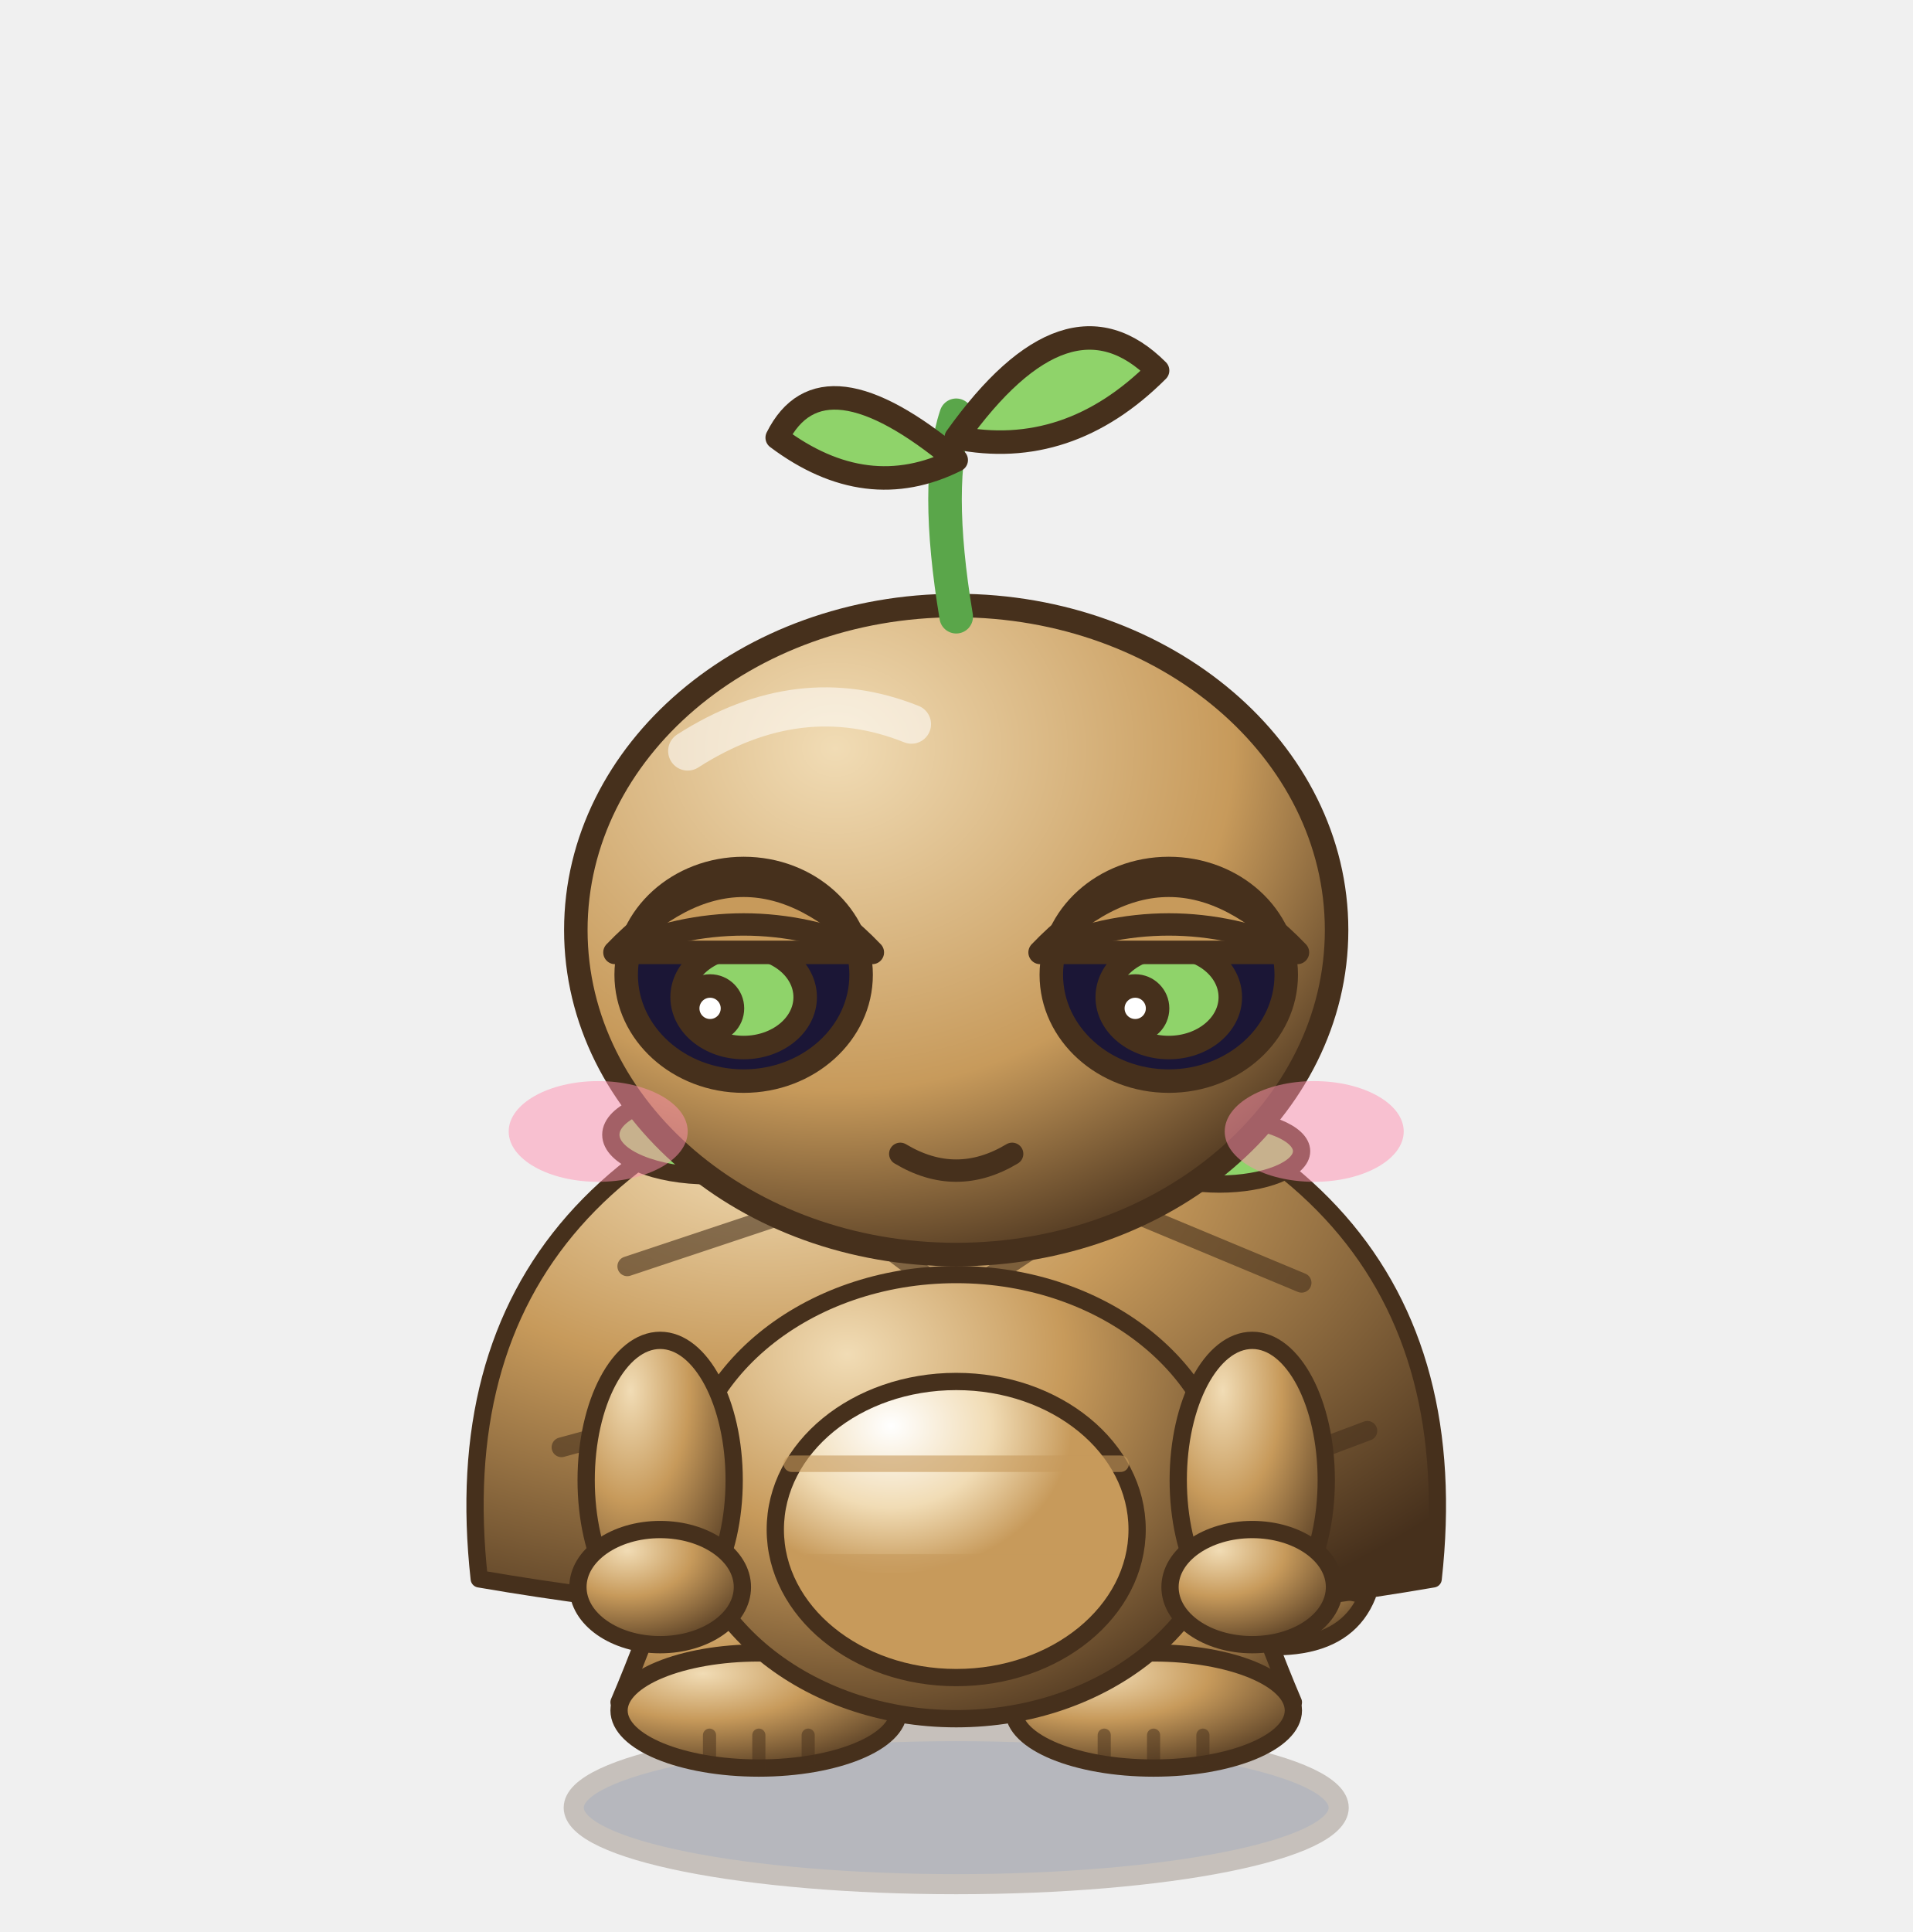
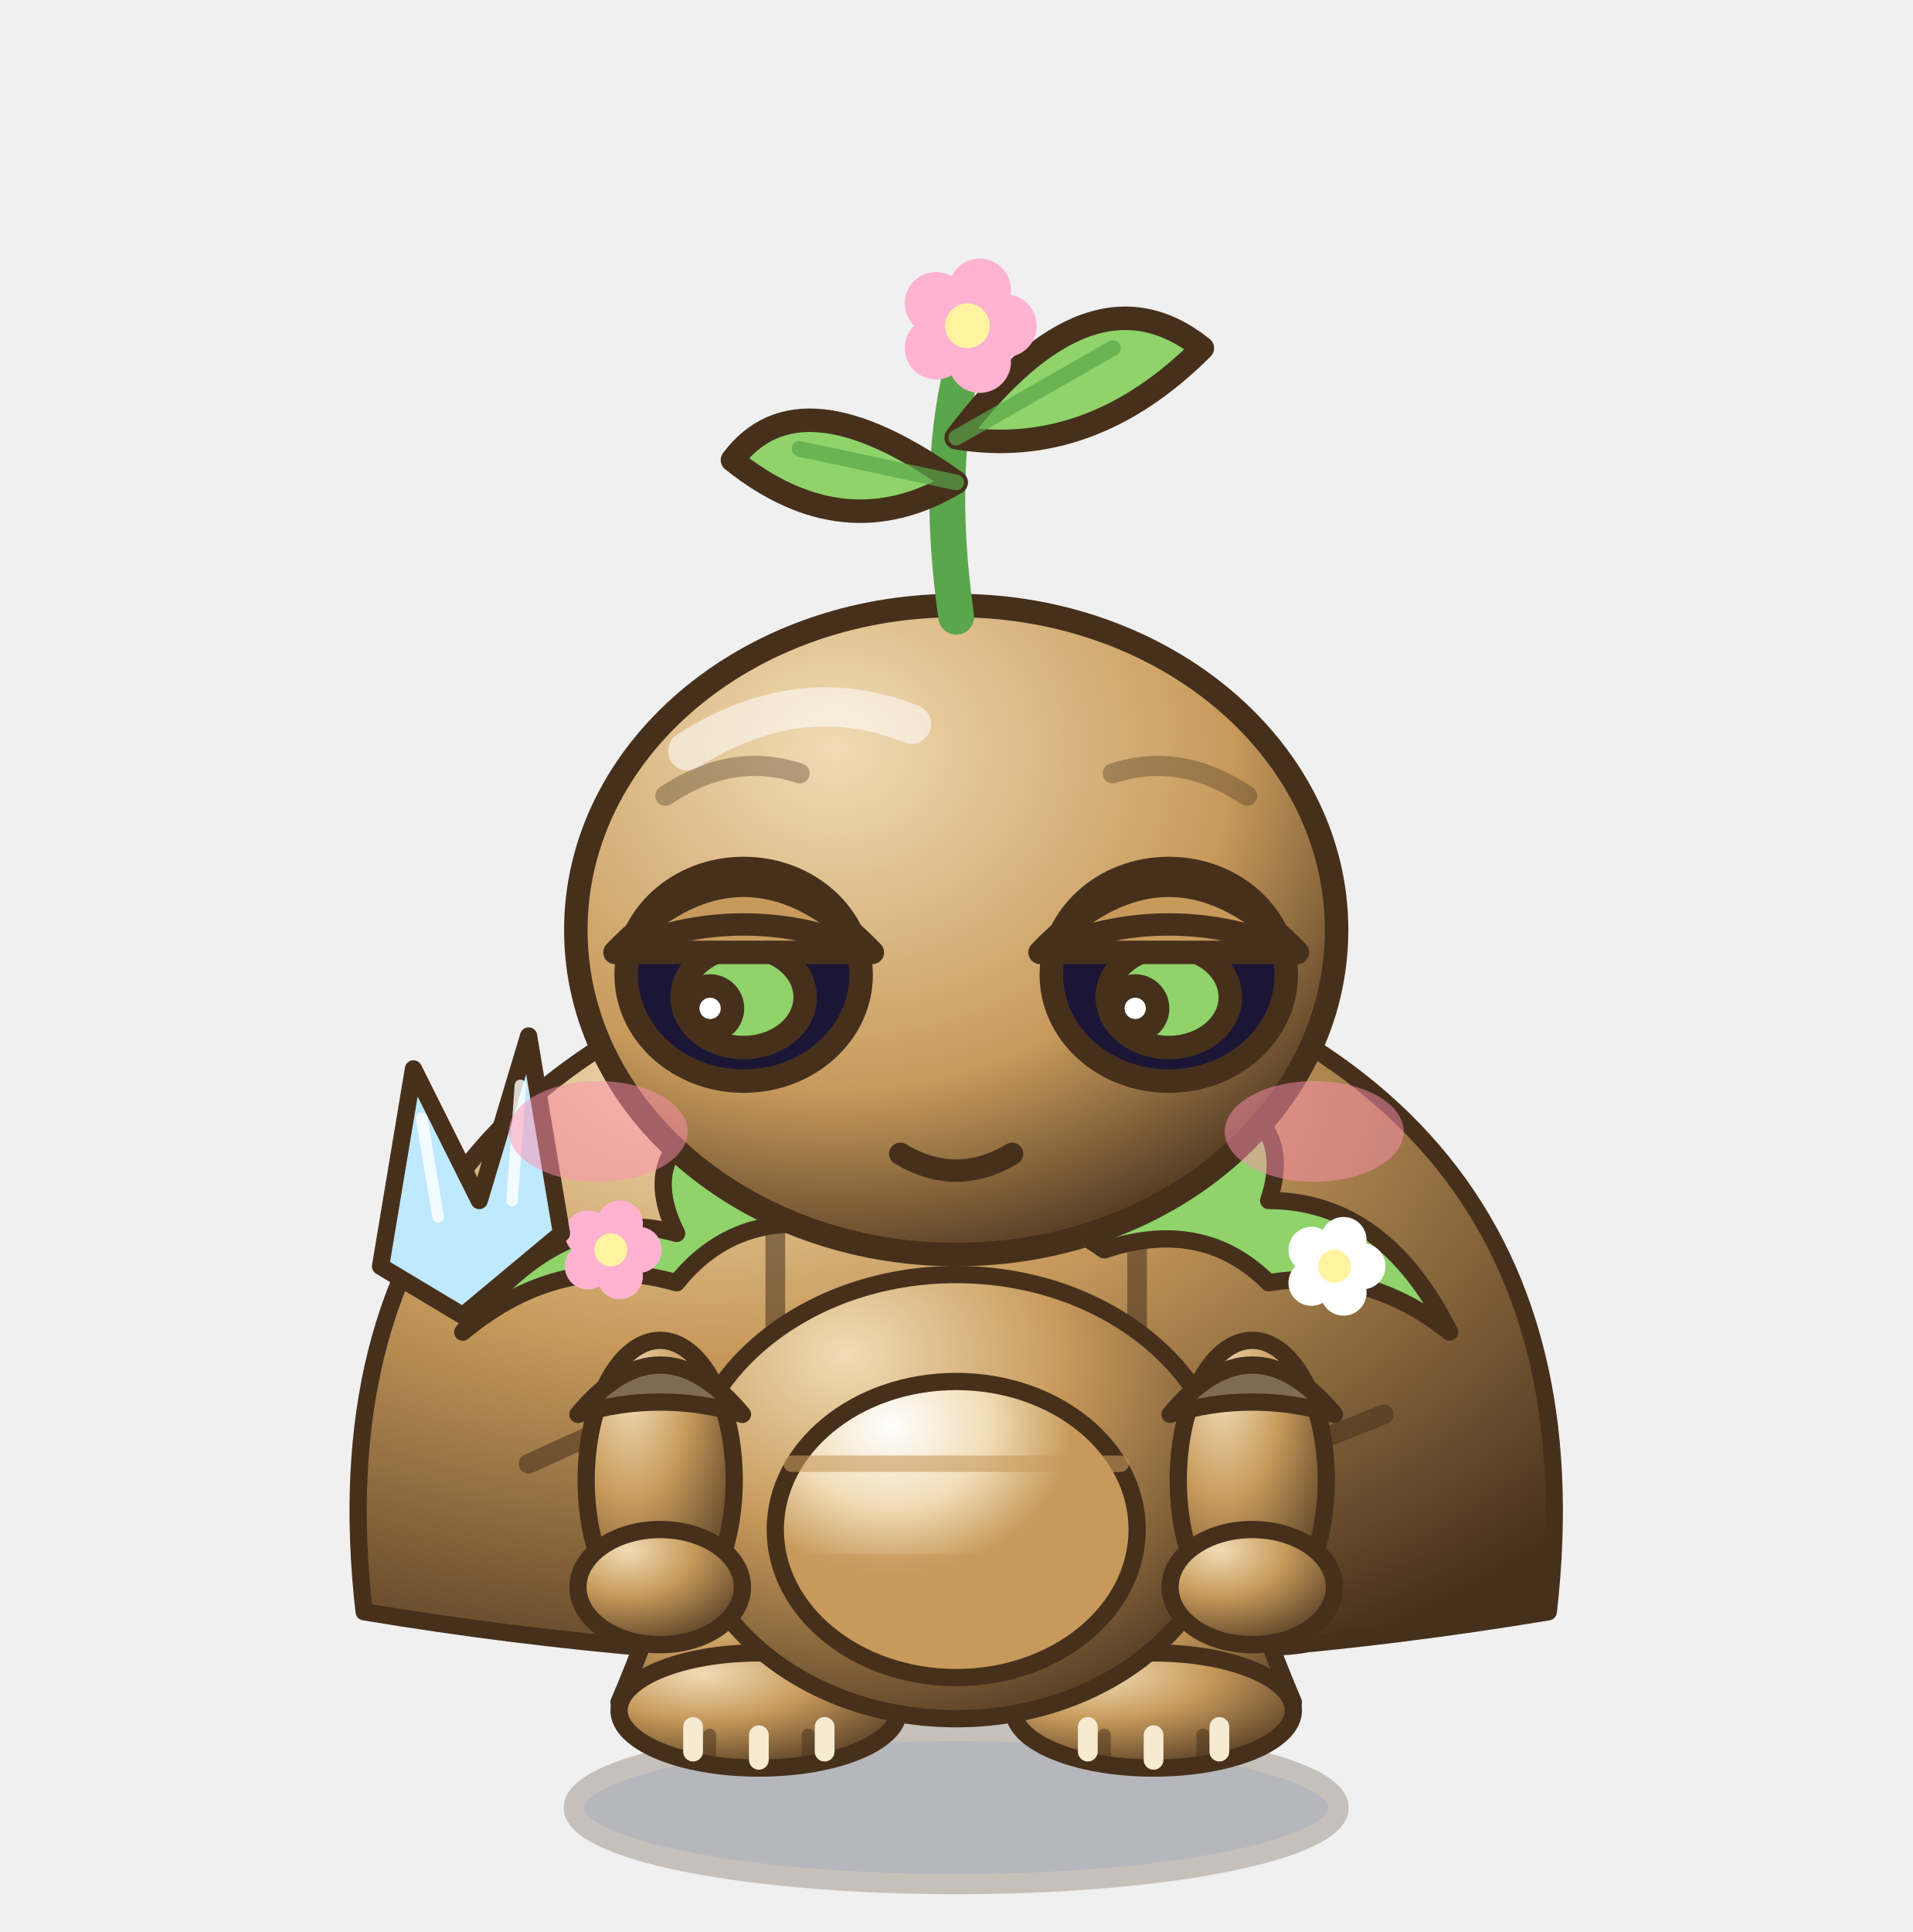
<svg xmlns="http://www.w3.org/2000/svg" viewBox="0 -12 200 202">
  <defs>
    <radialGradient id="terradon-down-body" cx="30%" cy="18%" r="95%">
      <stop stop-color="#f1dcb5" />
      <stop offset=".42" stop-color="#c79a5b" />
      <stop offset="1" stop-color="#46301c" />
    </radialGradient>
    <radialGradient id="terradon-down-face" cx="34%" cy="22%" r="85%">
      <stop stop-color="#f1dcb5" />
      <stop offset=".62" stop-color="#c79a5b" />
      <stop offset="1" stop-color="#46301c" />
    </radialGradient>
    <radialGradient id="terradon-down-pearl" cx="32%" cy="15%">
      <stop stop-color="#ffffff" />
      <stop offset=".55" stop-color="#f1dcb5" />
      <stop offset="1" stop-color="#c79a5b" />
    </radialGradient>
    <linearGradient id="terradon-down-jewel" x2=".8" y2="1">
      <stop stop-color="#ffffff" />
      <stop offset=".3" stop-color="#8fd36a" />
      <stop offset="1" stop-color="#c79a5b" />
    </linearGradient>
    <radialGradient id="terradon-down-shine">
      <stop stop-color="#ffffff" />
      <stop offset=".35" stop-color="#8fd36a" />
      <stop offset="1" stop-color="#8fd36a" stop-opacity="0" />
    </radialGradient>
  </defs>
  <g stroke="#46301c" stroke-width="2.1" stroke-linejoin="round" stroke-linecap="round">
    <ellipse class="fighter-shadow" cx="100" cy="177" rx="40" ry="8" fill="#060d24" opacity=".25" />
    <g class="fighter-character">
      <g class="fighter-tail">
        <g transform="matrix(0.86 0 0 0.86 14 24.08)">
          <path d="M126 156Q146 162 150 152Q140 150 128 148Z" fill="url(#terradon-down-body)" />
        </g>
      </g>
      <g class="fighter-wings">
        <g transform="matrix(0.86 0 0 0.86 14 24.08)">
-           <path d="M42 150Q36 96 100 84Q164 96 158 150Q100 160 42 150Z" fill="url(#terradon-down-body)" />
-           <path d="M60 112L84 104L100 116L118 104L142 114M52 134L74 128L92 140L110 130L134 138L150 132" fill="none" stroke="#46301c" stroke-width="2.4" opacity=".6" />
-           <ellipse cx="70" cy="96" rx="12" ry="5" fill="#8fd36a" />
-           <ellipse cx="132" cy="98" rx="10" ry="4" fill="#8fd36a" />
+           <path d="M28 154Q20 84 100 70Q180 84 172 154Q100 166 28 154Z" fill="url(#terradon-down-body)" />
+           <path d="M58 112L78 100L100 110L122 100L142 112M48 136L70 126L90 138L110 128L132 138L152 130M78 100V126M122 100V128M100 110V138" fill="none" stroke="#46301c" stroke-width="2.4" stroke-linecap="round" stroke-linejoin="round" opacity="0.55" />
+           <path d="M40 120Q52 104 66 108Q60 96 76 92Q86 82 100 86Q114 80 126 90Q142 92 138 104Q152 104 160 120Q150 112 138 114Q130 106 118 110Q104 100 88 108Q74 104 66 114Q52 110 40 120Z" fill="#8fd36a" />
+           <ellipse cx="61.4" cy="110" rx="2.8" ry="2.8" fill="#ffb3d1" stroke="none" />
+           <ellipse cx="59.1" cy="113.2" rx="2.8" ry="2.8" fill="#ffb3d1" stroke="none" />
+           <ellipse cx="55.2" cy="112" rx="2.8" ry="2.8" fill="#ffb3d1" stroke="none" />
+           <ellipse cx="55.2" cy="108" rx="2.8" ry="2.8" fill="#ffb3d1" stroke="none" />
+           <ellipse cx="59.1" cy="106.8" rx="2.8" ry="2.8" fill="#ffb3d1" stroke="none" />
+           <circle cx="58" cy="110" r="2" fill="#fff3a0" stroke="none" />
+           <ellipse cx="149.4" cy="112" rx="2.8" ry="2.8" fill="#ffffff" stroke="none" />
+           <ellipse cx="147.1" cy="115.2" rx="2.8" ry="2.8" fill="#ffffff" stroke="none" />
+           <ellipse cx="143.2" cy="114" rx="2.8" ry="2.8" fill="#ffffff" stroke="none" />
+           <ellipse cx="143.2" cy="110" rx="2.8" ry="2.8" fill="#ffffff" stroke="none" />
+           <ellipse cx="147.1" cy="108.8" rx="2.8" ry="2.8" fill="#ffffff" stroke="none" />
+           <circle cx="146" cy="112" r="2" fill="#fff3a0" stroke="none" />
+           <ellipse cx="129.4" cy="94" rx="2.8" ry="2.8" fill="#ffb3d1" stroke="none" />
+           <ellipse cx="127.1" cy="97.2" rx="2.8" ry="2.8" fill="#ffb3d1" stroke="none" />
+           <ellipse cx="123.2" cy="96" rx="2.8" ry="2.8" fill="#ffb3d1" stroke="none" />
+           <ellipse cx="123.2" cy="92" rx="2.8" ry="2.8" fill="#ffb3d1" stroke="none" />
+           <ellipse cx="127.1" cy="90.8" rx="2.8" ry="2.8" fill="#ffb3d1" stroke="none" />
+           <circle cx="126" cy="94" r="2" fill="#fff3a0" stroke="none" />
+           <path d="M30 112L34 88L42 104L48 84L52 108L40 118Z" fill="#bfe9ff" />
+           <path d="M35 94L37 106M47 90L46 104" fill="none" stroke="#ffffff" stroke-width="1.4" stroke-linecap="round" stroke-linejoin="round" opacity="0.8" />
        </g>
      </g>
      <g class="fighter-legL">
        <g transform="matrix(0.86 0 0 0.86 14 24.08)">
          <path d="M67 144Q62 158 59 165Q76 174 93 165Q90 158 85 144Z" fill="url(#terradon-down-body)" />
          <ellipse cx="76" cy="166" rx="17" ry="7" fill="url(#terradon-down-body)" />
          <path d="M70 169V172M76 169V173M82 169V172" stroke="#46301c" stroke-width="1.6" opacity=".5" />
+           <path d="M68 168V171M76 169V172M84 168V171" fill="none" stroke="#f6ead2" stroke-width="2.4" stroke-linecap="round" stroke-linejoin="round" />
        </g>
      </g>
      <g class="fighter-legR">
        <g transform="matrix(0.86 0 0 0.86 14 24.08)">
          <path d="M115 144Q110 158 107 165Q124 174 141 165Q138 158 133 144Z" fill="url(#terradon-down-body)" />
          <ellipse cx="124" cy="166" rx="17" ry="7" fill="url(#terradon-down-body)" />
          <path d="M118 169V172M124 169V173M130 169V172" stroke="#46301c" stroke-width="1.6" opacity=".5" />
+           <path d="M116 168V171M124 169V172M132 168V171" fill="none" stroke="#f6ead2" stroke-width="2.4" stroke-linecap="round" stroke-linejoin="round" />
        </g>
      </g>
      <g class="fighter-torso">
        <g transform="matrix(0.86 0 0 0.86 14 24.08)">
          <ellipse cx="100" cy="140" rx="33" ry="27" fill="url(#terradon-down-body)" />
          <ellipse cx="100" cy="144" rx="22" ry="18" fill="url(#terradon-down-pearl)" />
-           <path d="M80 136H120M82 148H118" fill="none" stroke="#c79a5b" stroke-width="2" opacity=".6" />
+           <path d="M80 136H120M82 148H118" fill="none" stroke="#c79a5b" stroke-width="2" stroke-linecap="round" stroke-linejoin="round" opacity="0.6" />
        </g>
      </g>
      <g class="fighter-armL">
        <g transform="matrix(0.86 0 0 0.86 14 24.08)">
          <ellipse cx="64" cy="138" rx="9" ry="17" fill="url(#terradon-down-body)" />
          <ellipse cx="64" cy="151" rx="10" ry="7" fill="url(#terradon-down-body)" />
+           <path d="M54 130Q64 118 74 130Q64 127 54 130Z" fill="#7e6a55" />
        </g>
      </g>
      <g class="fighter-armR">
        <g transform="matrix(0.86 0 0 0.86 14 24.08)">
          <ellipse cx="136" cy="138" rx="9" ry="17" fill="url(#terradon-down-body)" />
          <ellipse cx="136" cy="151" rx="10" ry="7" fill="url(#terradon-down-body)" />
+           <path d="M126 130Q136 118 146 130Q136 127 126 130Z" fill="#7e6a55" />
        </g>
      </g>
      <g class="fighter-face">
        <g class="fighter-head">
          <g transform="matrix(1.17 0 0 1.17 -17 -20.06)">
            <ellipse cx="100" cy="90" rx="34" ry="29" fill="url(#terradon-down-face)" />
            <path d="M76 74Q86 67.6 96 71.6" stroke="#ffffff" stroke-width="3.5" stroke-linecap="round" opacity=".55" fill="none" />
            <path d="M95 110Q100 113 105 110" fill="none" stroke="#46301c" stroke-width="2" stroke-linecap="round" />
+             <path d="M74 78Q80 74 86 76M126 78Q120 74 114 76" fill="none" stroke="#46301c" stroke-width="1.8" stroke-linecap="round" stroke-linejoin="round" opacity="0.35" />
            <ellipse cx="68" cy="108" rx="8" ry="4.5" fill="#ff8fb0" opacity=".5" stroke="none" />
            <ellipse cx="132" cy="108" rx="8" ry="4.5" fill="#ff8fb0" opacity=".5" stroke="none" />
          </g>
        </g>
        <g class="fighter-ears" />
        <g class="fighter-eyes">
          <g transform="matrix(1.17 0 0 1.17 -17 -20.06)">
            <ellipse cx="81" cy="94" rx="10.5" ry="9.5" fill="#1b1636" />
            <ellipse cx="81" cy="96" rx="5.5" ry="4.5" fill="#8fd36a" />
            <circle cx="78" cy="97" r="2" fill="#fff" />
            <path d="M69.5 92Q81 80 92.5 92Z" fill="#c79a5b" />
            <path d="M69.5 92Q81 87 92.5 92" fill="none" stroke="#46301c" stroke-width="2" />
            <ellipse cx="119" cy="94" rx="10.5" ry="9.5" fill="#1b1636" />
            <ellipse cx="119" cy="96" rx="5.5" ry="4.5" fill="#8fd36a" />
            <circle cx="116" cy="97" r="2" fill="#fff" />
            <path d="M107.5 92Q119 80 130.5 92Z" fill="#c79a5b" />
            <path d="M107.5 92Q119 87 130.5 92" fill="none" stroke="#46301c" stroke-width="2" />
          </g>
        </g>
        <g class="fighter-flame">
          <g transform="matrix(1.17 0 0 1.17 -17 -20.06)">
-             <path d="M100 62Q98 50 100 44" fill="none" stroke="#5aa64a" stroke-width="3" stroke-linecap="round" />
-             <path d="M100 48Q88 38 84 46Q92 52 100 48Z" fill="#8fd36a" />
-             <path d="M100 46Q110 32 118 40Q110 48 100 46Z" fill="#8fd36a" />
+             <path d="M100 62Q98 48 101 38" fill="none" stroke="#5aa64a" stroke-width="3.2" stroke-linecap="round" stroke-linejoin="round" />
+             <path d="M100 50Q86 40 80 48Q90 56 100 50Z" fill="#8fd36a" />
+             <path d="M100 46Q112 30 122 38Q112 48 100 46Z" fill="#8fd36a" />
+             <path d="M100 50L86 47M100 46L114 38" fill="none" stroke="#5aa64a" stroke-width="1.4" stroke-linecap="round" stroke-linejoin="round" opacity="0.7" />
+             <ellipse cx="104.4" cy="36" rx="2.8" ry="2.8" fill="#ffb3d1" stroke="none" />
+             <ellipse cx="102.1" cy="39.2" rx="2.8" ry="2.8" fill="#ffb3d1" stroke="none" />
+             <ellipse cx="98.2" cy="38" rx="2.8" ry="2.8" fill="#ffb3d1" stroke="none" />
+             <ellipse cx="98.2" cy="34" rx="2.8" ry="2.8" fill="#ffb3d1" stroke="none" />
+             <ellipse cx="102.1" cy="32.8" rx="2.8" ry="2.8" fill="#ffb3d1" stroke="none" />
+             <circle cx="101" cy="36" r="2" fill="#fff3a0" stroke="none" />
          </g>
        </g>
      </g>
      <g class="fighter-scarf" />
    </g>
  </g>
</svg>
